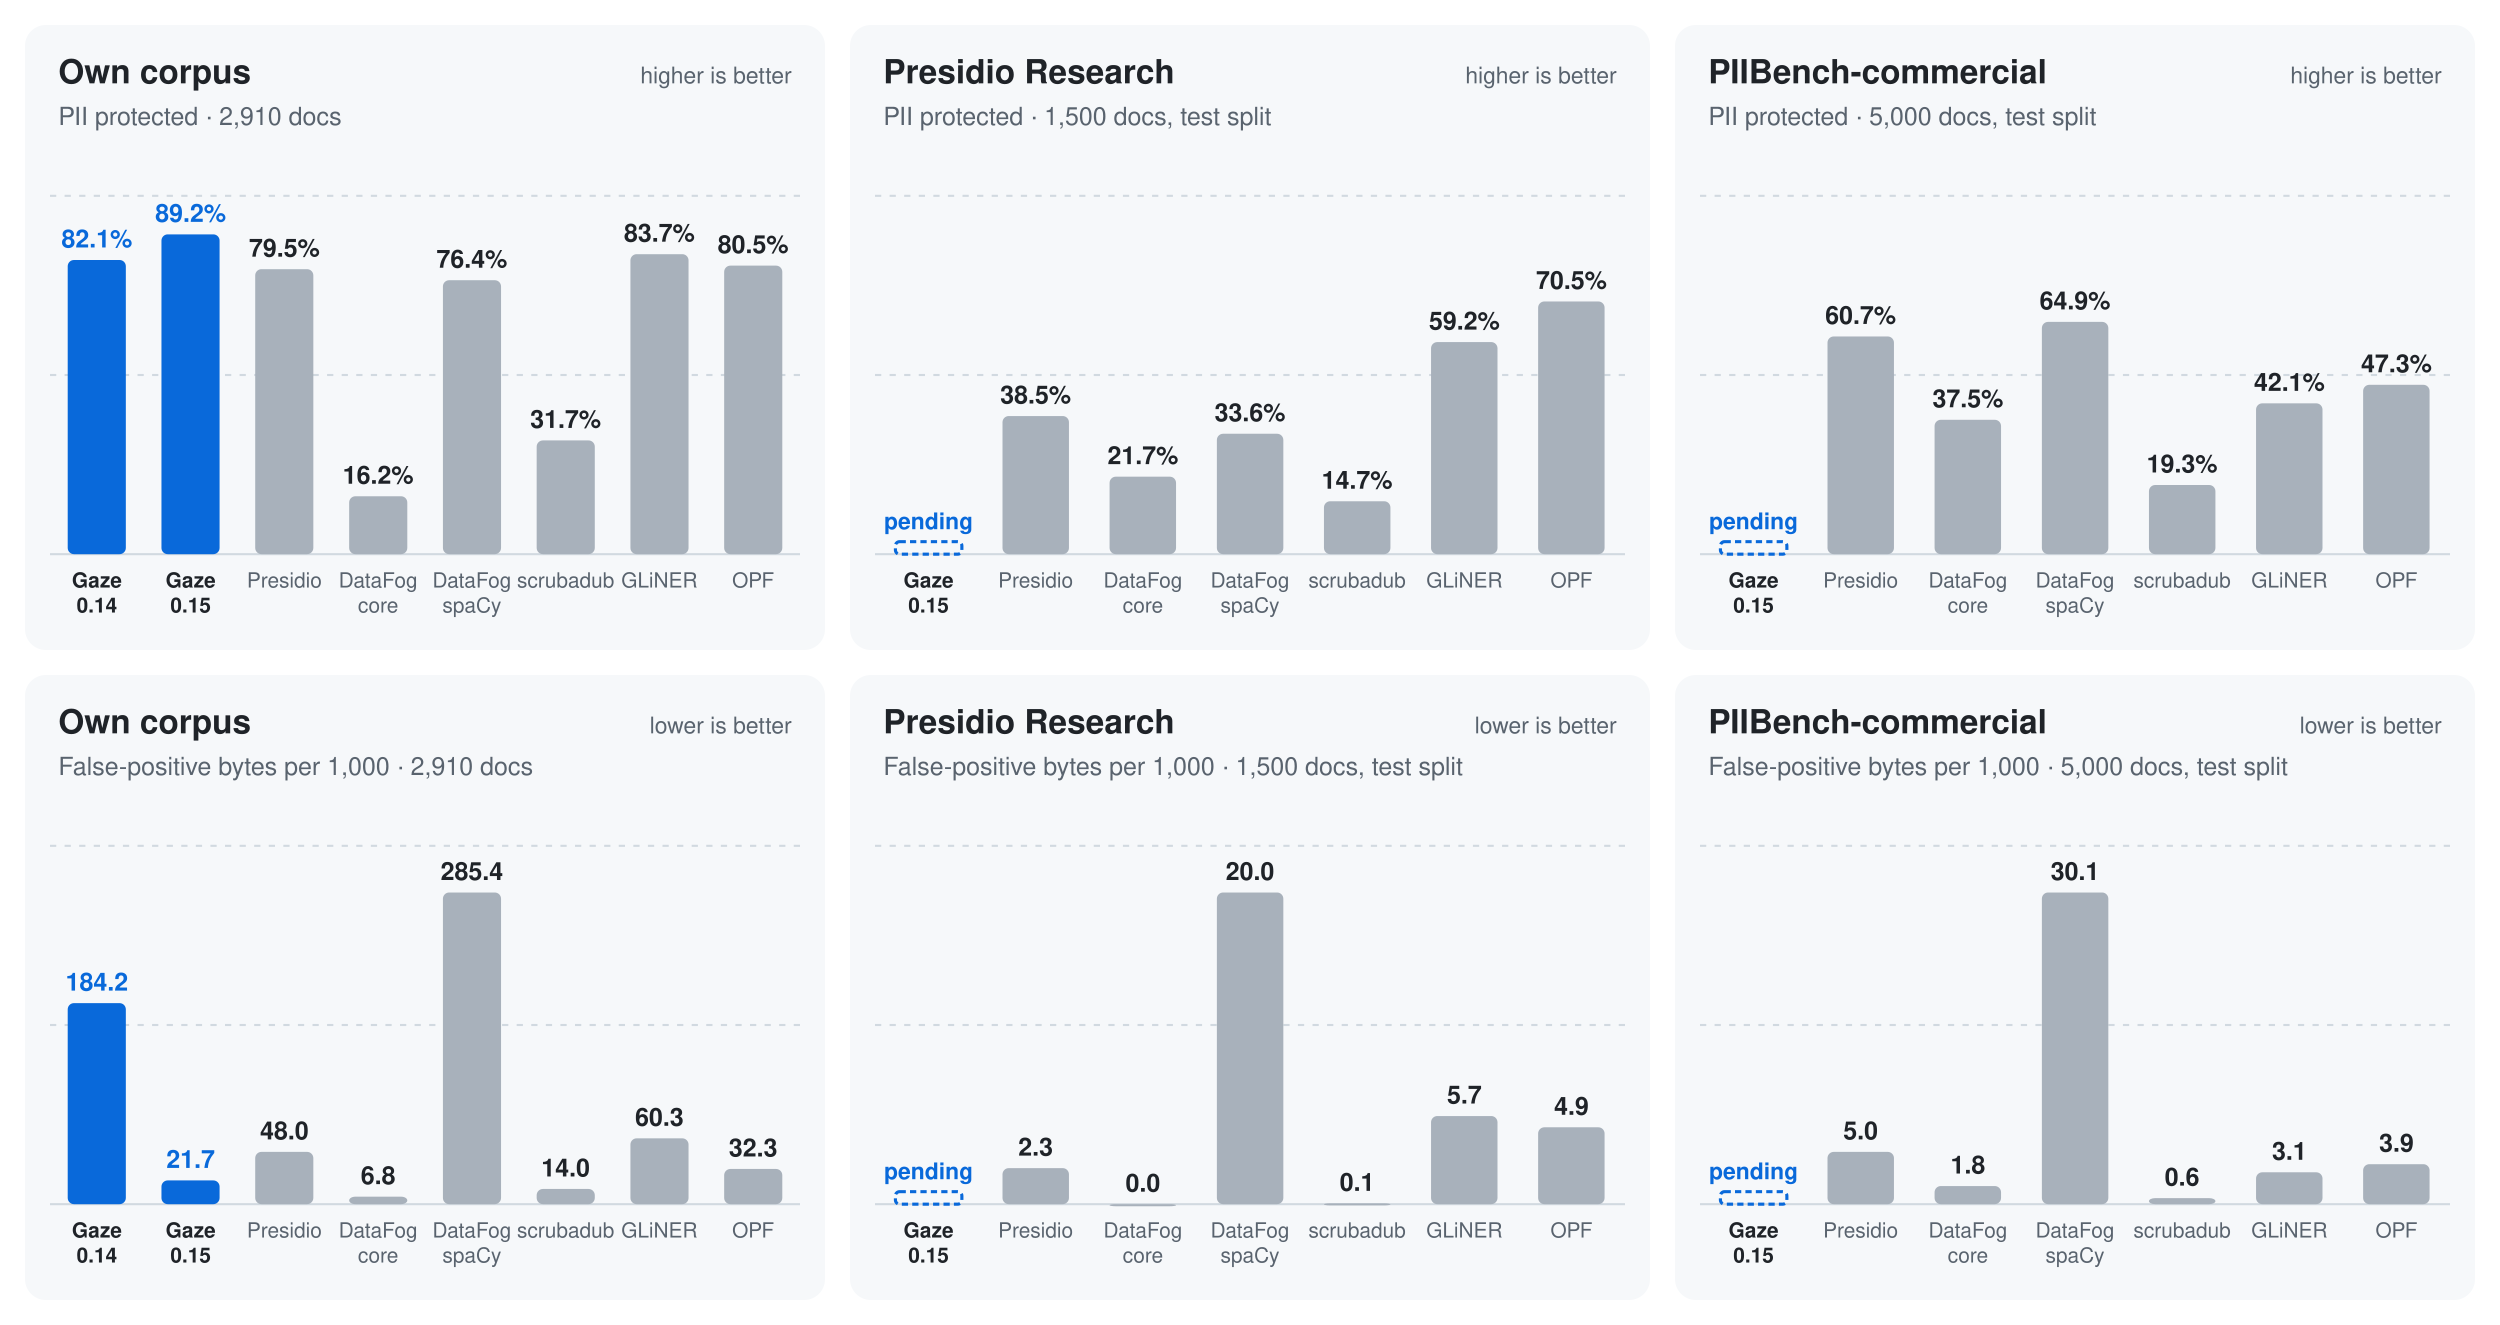
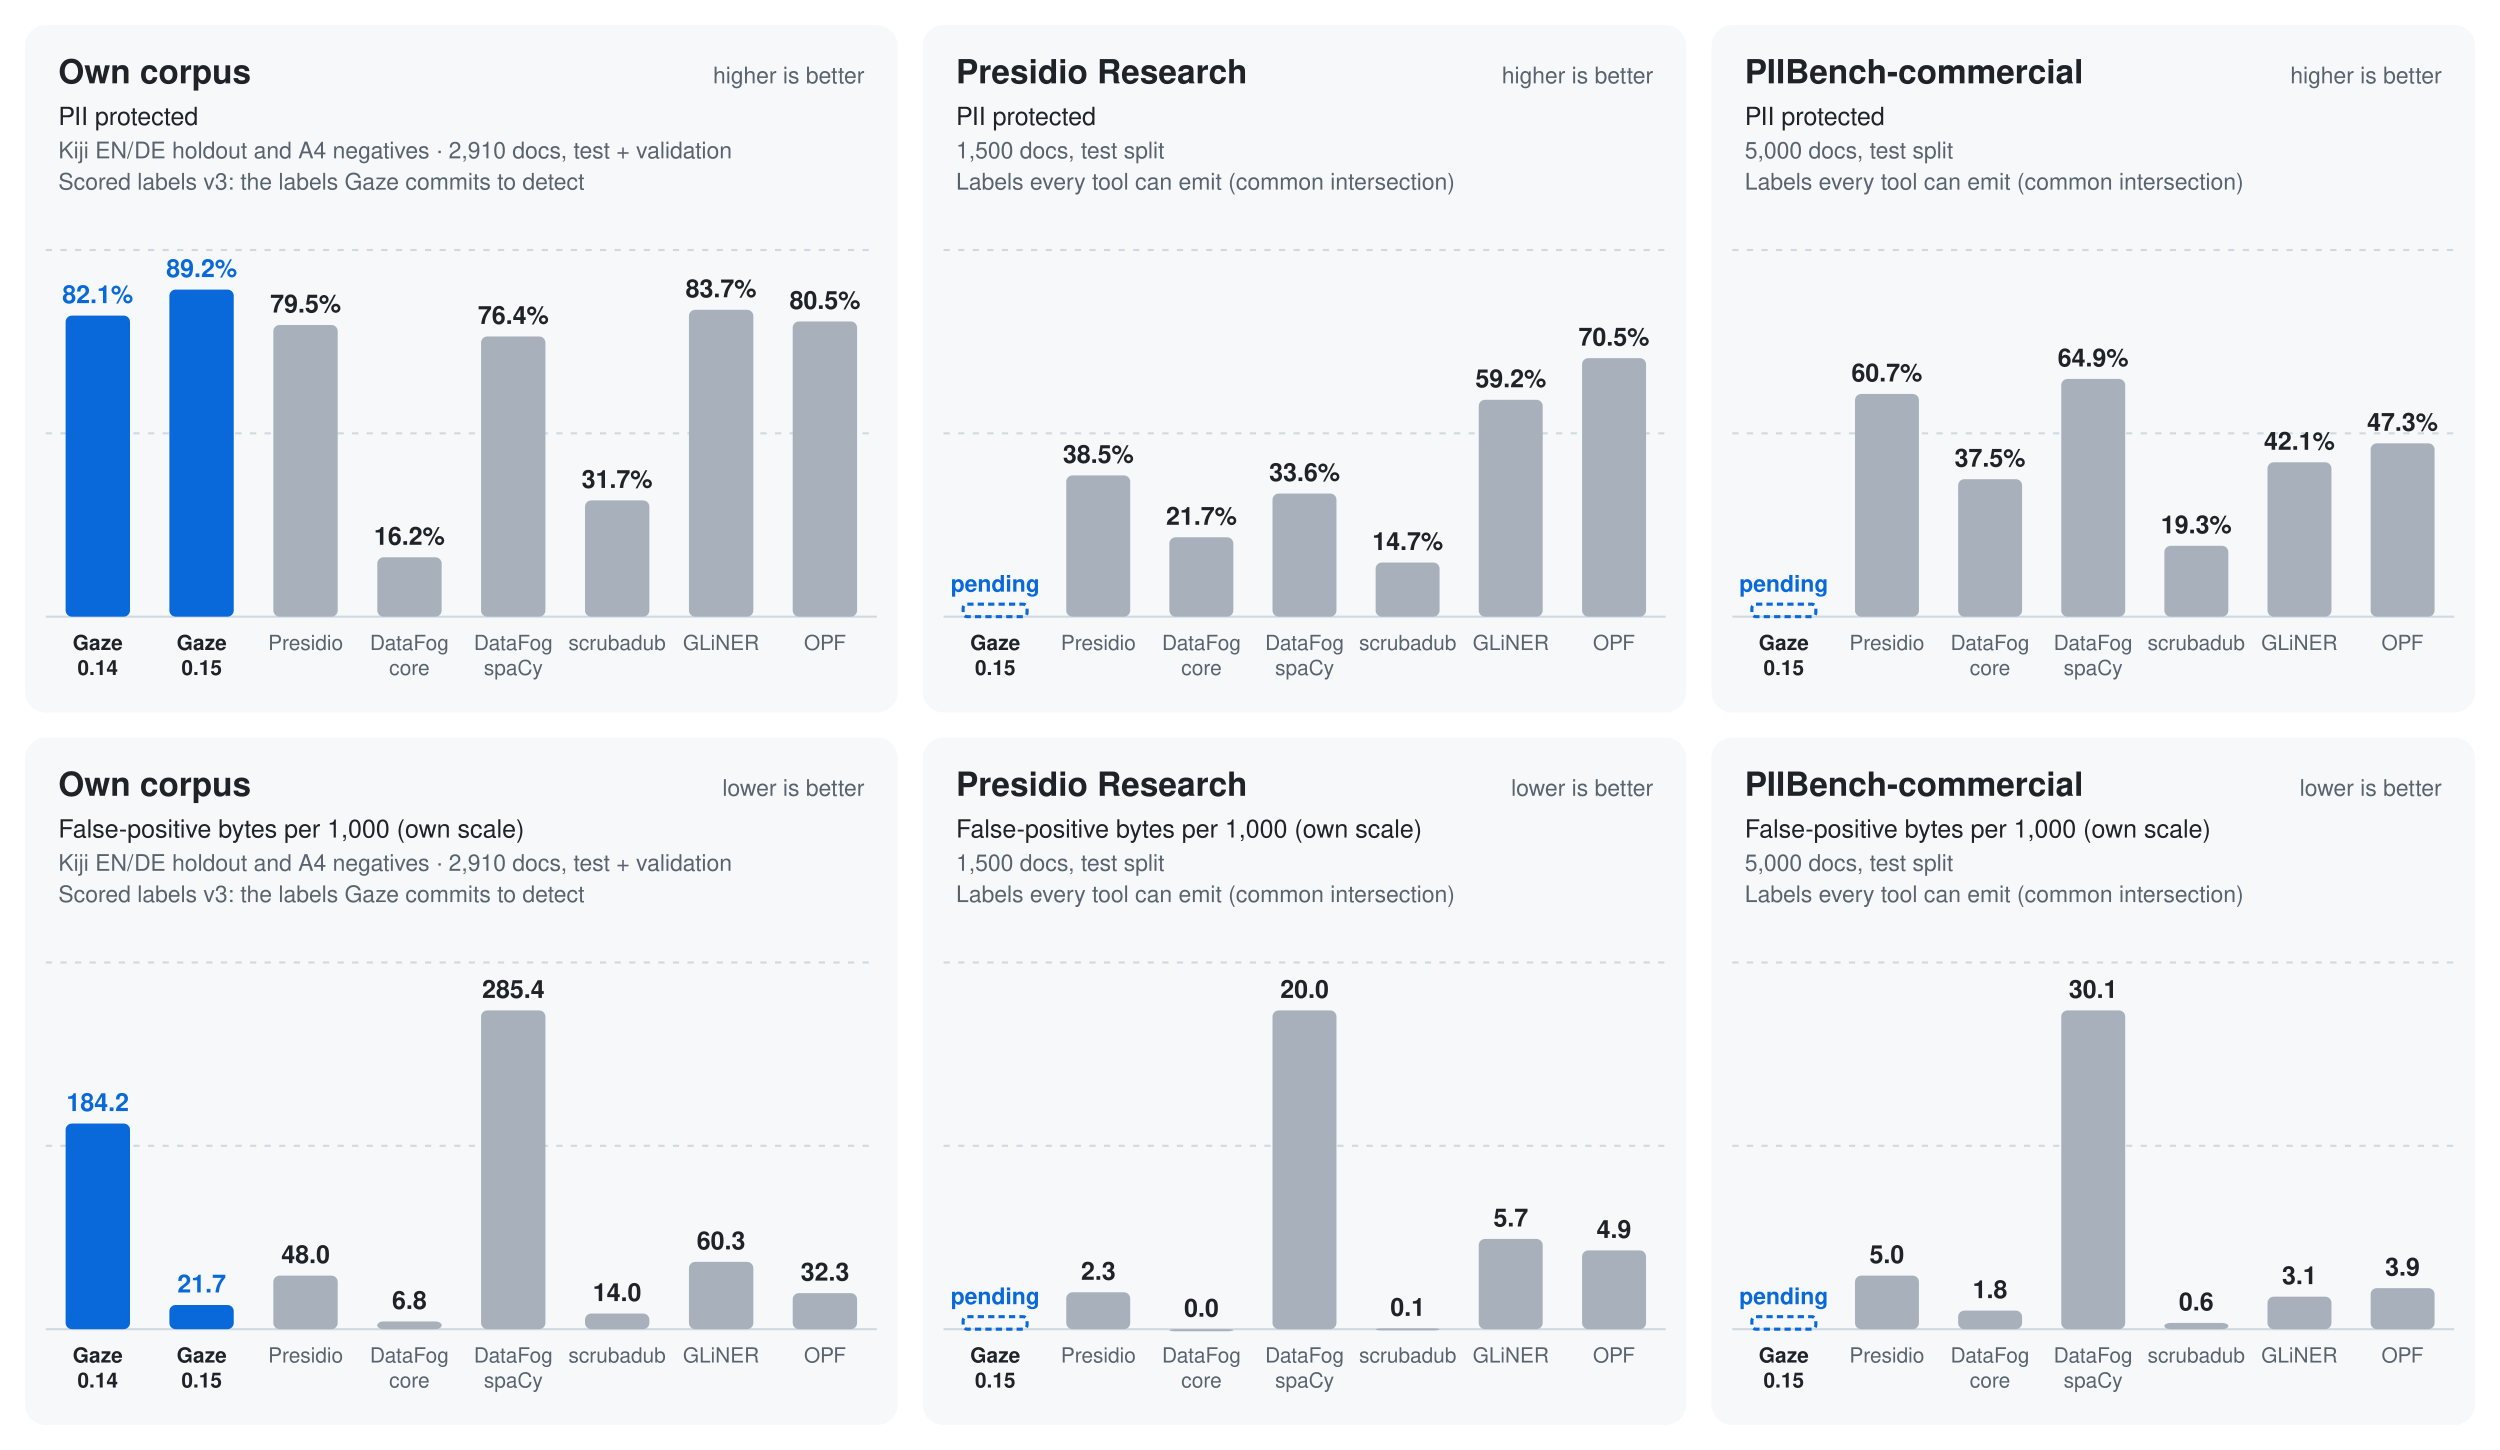
- <svg xmlns="http://www.w3.org/2000/svg" viewBox="0 0 1200 636" width="1200" height="636" font-family="-apple-system,BlinkMacSystemFont,'Segoe UI',Helvetica,Arial,sans-serif" role="img" aria-label="Benchmark panels for own corpus, Presidio Research and PIIBench-commercial: PII protected percent (higher is better) and false-positive bytes per 1,000 bytes (lower is better), Gaze release against declared competitor configurations.">
-   <rect x="12.0" y="12" width="384.0" height="300" rx="10" fill="#f6f8fa" />
+ <svg xmlns="http://www.w3.org/2000/svg" viewBox="0 0 1200 696" width="1200" height="696" font-family="-apple-system,BlinkMacSystemFont,'Segoe UI',Helvetica,Arial,sans-serif" role="img" aria-label="Benchmark panels for own corpus, Presidio Research and PIIBench-commercial: PII protected percent (higher is better) and false-positive bytes per 1,000 bytes (lower is better), Gaze release against declared competitor configurations.">
+   <rect x="12.0" y="12" width="418.9" height="330" rx="10" fill="#f6f8fa" />
  <text x="28.0" y="40" font-size="16" font-weight="700" fill="#1f2328">Own corpus</text>
-   <text x="380.0" y="40" font-size="11" text-anchor="end" fill="#59636e">higher is better</text>
-   <text x="28.0" y="60" font-size="12" fill="#59636e">PII protected · 2,910 docs</text>
-   <line x1="24.0" x2="384.0" y1="266.0" y2="266.0" stroke="#d1d9e0" stroke-width="1" />
-   <line x1="24.0" x2="384.0" y1="180.0" y2="180.0" stroke="#d1d9e0" stroke-width="1" stroke-dasharray="3 4" />
-   <line x1="24.0" x2="384.0" y1="94.0" y2="94.0" stroke="#d1d9e0" stroke-width="1" stroke-dasharray="3 4" />
-   <rect x="32.5" y="124.8" width="27.9" height="141.2" rx="3" fill="#0969da" />
-   <text x="46.5" y="118.8" font-size="12" font-weight="700" text-anchor="middle" fill="#0969da">82.1%</text>
-   <text x="46.5" y="282" font-size="10" font-weight="600" text-anchor="middle" fill="#1f2328">Gaze</text>
-   <text x="46.5" y="294" font-size="10" font-weight="600" text-anchor="middle" fill="#1f2328">0.14</text>
-   <rect x="77.5" y="112.5" width="27.9" height="153.5" rx="3" fill="#0969da" />
-   <text x="91.5" y="106.5" font-size="12" font-weight="700" text-anchor="middle" fill="#0969da">89.2%</text>
-   <text x="91.5" y="282" font-size="10" font-weight="600" text-anchor="middle" fill="#1f2328">Gaze</text>
-   <text x="91.5" y="294" font-size="10" font-weight="600" text-anchor="middle" fill="#1f2328">0.15</text>
-   <rect x="122.5" y="129.2" width="27.9" height="136.8" rx="3" fill="#a8b1bb" />
-   <text x="136.5" y="123.2" font-size="12" font-weight="700" text-anchor="middle" fill="#1f2328">79.5%</text>
-   <text x="136.5" y="282" font-size="10" font-weight="400" text-anchor="middle" fill="#59636e">Presidio</text>
-   <rect x="167.6" y="238.2" width="27.9" height="27.8" rx="3" fill="#a8b1bb" />
-   <text x="181.5" y="232.2" font-size="12" font-weight="700" text-anchor="middle" fill="#1f2328">16.2%</text>
-   <text x="181.5" y="282" font-size="10" font-weight="400" text-anchor="middle" fill="#59636e">DataFog</text>
-   <text x="181.5" y="294" font-size="10" font-weight="400" text-anchor="middle" fill="#59636e">core</text>
-   <rect x="212.6" y="134.5" width="27.9" height="131.5" rx="3" fill="#a8b1bb" />
-   <text x="226.5" y="128.5" font-size="12" font-weight="700" text-anchor="middle" fill="#1f2328">76.4%</text>
-   <text x="226.5" y="282" font-size="10" font-weight="400" text-anchor="middle" fill="#59636e">DataFog</text>
-   <text x="226.5" y="294" font-size="10" font-weight="400" text-anchor="middle" fill="#59636e">spaCy</text>
-   <rect x="257.6" y="211.4" width="27.9" height="54.6" rx="3" fill="#a8b1bb" />
-   <text x="271.5" y="205.4" font-size="12" font-weight="700" text-anchor="middle" fill="#1f2328">31.7%</text>
-   <text x="271.5" y="282" font-size="10" font-weight="400" text-anchor="middle" fill="#59636e">scrubadub</text>
-   <rect x="302.6" y="122.0" width="27.9" height="144.0" rx="3" fill="#a8b1bb" />
-   <text x="316.5" y="116.0" font-size="12" font-weight="700" text-anchor="middle" fill="#1f2328">83.7%</text>
-   <text x="316.5" y="282" font-size="10" font-weight="400" text-anchor="middle" fill="#59636e">GLiNER</text>
-   <rect x="347.6" y="127.5" width="27.9" height="138.5" rx="3" fill="#a8b1bb" />
-   <text x="361.5" y="121.5" font-size="12" font-weight="700" text-anchor="middle" fill="#1f2328">80.5%</text>
-   <text x="361.5" y="282" font-size="10" font-weight="400" text-anchor="middle" fill="#59636e">OPF</text>
-   <rect x="408.0" y="12" width="384.0" height="300" rx="10" fill="#f6f8fa" />
-   <text x="424.0" y="40" font-size="16" font-weight="700" fill="#1f2328">Presidio Research</text>
-   <text x="776.0" y="40" font-size="11" text-anchor="end" fill="#59636e">higher is better</text>
-   <text x="424.0" y="60" font-size="12" fill="#59636e">PII protected · 1,500 docs, test split</text>
-   <line x1="420.0" x2="780.0" y1="266.0" y2="266.0" stroke="#d1d9e0" stroke-width="1" />
-   <line x1="420.0" x2="780.0" y1="180.0" y2="180.0" stroke="#d1d9e0" stroke-width="1" stroke-dasharray="3 4" />
-   <line x1="420.0" x2="780.0" y1="94.0" y2="94.0" stroke="#d1d9e0" stroke-width="1" stroke-dasharray="3 4" />
-   <rect x="429.8" y="260.0" width="31.9" height="6" rx="2" fill="none" stroke="#0969da" stroke-width="1.5" stroke-dasharray="3 2" />
-   <text x="445.7" y="254.0" font-size="11" font-weight="700" text-anchor="middle" fill="#0969da">pending</text>
-   <text x="445.7" y="282" font-size="10" font-weight="600" text-anchor="middle" fill="#1f2328">Gaze</text>
-   <text x="445.7" y="294" font-size="10" font-weight="600" text-anchor="middle" fill="#1f2328">0.15</text>
-   <rect x="481.2" y="199.7" width="31.9" height="66.3" rx="3" fill="#a8b1bb" />
-   <text x="497.1" y="193.7" font-size="12" font-weight="700" text-anchor="middle" fill="#1f2328">38.5%</text>
-   <text x="497.1" y="282" font-size="10" font-weight="400" text-anchor="middle" fill="#59636e">Presidio</text>
-   <rect x="532.6" y="228.8" width="31.9" height="37.2" rx="3" fill="#a8b1bb" />
-   <text x="548.6" y="222.8" font-size="12" font-weight="700" text-anchor="middle" fill="#1f2328">21.7%</text>
-   <text x="548.6" y="282" font-size="10" font-weight="400" text-anchor="middle" fill="#59636e">DataFog</text>
-   <text x="548.6" y="294" font-size="10" font-weight="400" text-anchor="middle" fill="#59636e">core</text>
-   <rect x="584.1" y="208.2" width="31.9" height="57.8" rx="3" fill="#a8b1bb" />
-   <text x="600.0" y="202.2" font-size="12" font-weight="700" text-anchor="middle" fill="#1f2328">33.6%</text>
-   <text x="600.0" y="282" font-size="10" font-weight="400" text-anchor="middle" fill="#59636e">DataFog</text>
-   <text x="600.0" y="294" font-size="10" font-weight="400" text-anchor="middle" fill="#59636e">spaCy</text>
-   <rect x="635.5" y="240.6" width="31.9" height="25.4" rx="3" fill="#a8b1bb" />
-   <text x="651.4" y="234.6" font-size="12" font-weight="700" text-anchor="middle" fill="#1f2328">14.7%</text>
-   <text x="651.4" y="282" font-size="10" font-weight="400" text-anchor="middle" fill="#59636e">scrubadub</text>
-   <rect x="686.9" y="164.2" width="31.9" height="101.8" rx="3" fill="#a8b1bb" />
-   <text x="702.9" y="158.2" font-size="12" font-weight="700" text-anchor="middle" fill="#1f2328">59.2%</text>
-   <text x="702.9" y="282" font-size="10" font-weight="400" text-anchor="middle" fill="#59636e">GLiNER</text>
-   <rect x="738.3" y="144.7" width="31.9" height="121.3" rx="3" fill="#a8b1bb" />
-   <text x="754.3" y="138.7" font-size="12" font-weight="700" text-anchor="middle" fill="#1f2328">70.5%</text>
-   <text x="754.3" y="282" font-size="10" font-weight="400" text-anchor="middle" fill="#59636e">OPF</text>
-   <rect x="804.0" y="12" width="384.0" height="300" rx="10" fill="#f6f8fa" />
-   <text x="820.0" y="40" font-size="16" font-weight="700" fill="#1f2328">PIIBench-commercial</text>
+   <text x="414.9" y="40" font-size="11" text-anchor="end" fill="#59636e">higher is better</text>
+   <text x="28.0" y="60" font-size="12" fill="#1f2328">PII protected</text>
+   <text x="28.0" y="76" font-size="11" fill="#59636e">Kiji EN/DE holdout and A4 negatives · 2,910 docs, test + validation</text>
+   <text x="28.0" y="91" font-size="11" fill="#59636e">Scored labels v3: the labels Gaze commits to detect</text>
+   <line x1="22.0" x2="420.9" y1="296.0" y2="296.0" stroke="#d1d9e0" stroke-width="1" />
+   <line x1="22.0" x2="420.9" y1="208.0" y2="208.0" stroke="#d1d9e0" stroke-width="1" stroke-dasharray="3 4" />
+   <line x1="22.0" x2="420.9" y1="120.0" y2="120.0" stroke="#d1d9e0" stroke-width="1" stroke-dasharray="3 4" />
+   <rect x="31.5" y="151.5" width="30.9" height="144.5" rx="3" fill="#0969da" />
+   <text x="46.9" y="145.5" font-size="12" font-weight="700" text-anchor="middle" fill="#0969da">82.1%</text>
+   <text x="46.9" y="312" font-size="10" font-weight="600" text-anchor="middle" fill="#1f2328">Gaze</text>
+   <text x="46.9" y="324" font-size="10" font-weight="600" text-anchor="middle" fill="#1f2328">0.14</text>
+   <rect x="81.3" y="139.0" width="30.9" height="157.0" rx="3" fill="#0969da" />
+   <text x="96.8" y="133.0" font-size="12" font-weight="700" text-anchor="middle" fill="#0969da">89.2%</text>
+   <text x="96.8" y="312" font-size="10" font-weight="600" text-anchor="middle" fill="#1f2328">Gaze</text>
+   <text x="96.8" y="324" font-size="10" font-weight="600" text-anchor="middle" fill="#1f2328">0.15</text>
+   <rect x="131.2" y="156.0" width="30.9" height="140.0" rx="3" fill="#a8b1bb" />
+   <text x="146.7" y="150.0" font-size="12" font-weight="700" text-anchor="middle" fill="#1f2328">79.5%</text>
+   <text x="146.7" y="312" font-size="10" font-weight="400" text-anchor="middle" fill="#59636e" textLength="43.9" lengthAdjust="spacingAndGlyphs">Presidio</text>
+   <rect x="181.1" y="267.5" width="30.9" height="28.5" rx="3" fill="#a8b1bb" />
+   <text x="196.5" y="261.5" font-size="12" font-weight="700" text-anchor="middle" fill="#1f2328">16.2%</text>
+   <text x="196.5" y="312" font-size="10" font-weight="400" text-anchor="middle" fill="#59636e">DataFog</text>
+   <text x="196.5" y="324" font-size="10" font-weight="400" text-anchor="middle" fill="#59636e">core</text>
+   <rect x="230.9" y="161.5" width="30.9" height="134.5" rx="3" fill="#a8b1bb" />
+   <text x="246.4" y="155.5" font-size="12" font-weight="700" text-anchor="middle" fill="#1f2328">76.4%</text>
+   <text x="246.4" y="312" font-size="10" font-weight="400" text-anchor="middle" fill="#59636e">DataFog</text>
+   <text x="246.4" y="324" font-size="10" font-weight="400" text-anchor="middle" fill="#59636e">spaCy</text>
+   <rect x="280.8" y="240.2" width="30.9" height="55.8" rx="3" fill="#a8b1bb" />
+   <text x="296.2" y="234.2" font-size="12" font-weight="700" text-anchor="middle" fill="#1f2328">31.7%</text>
+   <text x="296.2" y="312" font-size="10" font-weight="400" text-anchor="middle" fill="#59636e" textLength="43.9" lengthAdjust="spacingAndGlyphs">scrubadub</text>
+   <rect x="330.7" y="148.7" width="30.9" height="147.3" rx="3" fill="#a8b1bb" />
+   <text x="346.1" y="142.7" font-size="12" font-weight="700" text-anchor="middle" fill="#1f2328">83.7%</text>
+   <text x="346.1" y="312" font-size="10" font-weight="400" text-anchor="middle" fill="#59636e">GLiNER</text>
+   <rect x="380.5" y="154.3" width="30.9" height="141.7" rx="3" fill="#a8b1bb" />
+   <text x="396.0" y="148.3" font-size="12" font-weight="700" text-anchor="middle" fill="#1f2328">80.5%</text>
+   <text x="396.0" y="312" font-size="10" font-weight="400" text-anchor="middle" fill="#59636e">OPF</text>
+   <rect x="442.9" y="12" width="366.5" height="330" rx="10" fill="#f6f8fa" />
+   <text x="458.9" y="40" font-size="16" font-weight="700" fill="#1f2328">Presidio Research</text>
+   <text x="793.5" y="40" font-size="11" text-anchor="end" fill="#59636e">higher is better</text>
+   <text x="458.9" y="60" font-size="12" fill="#1f2328">PII protected</text>
+   <text x="458.9" y="76" font-size="11" fill="#59636e">1,500 docs, test split</text>
+   <text x="458.9" y="91" font-size="11" fill="#59636e">Labels every tool can emit (common intersection)</text>
+   <line x1="452.9" x2="799.5" y1="296.0" y2="296.0" stroke="#d1d9e0" stroke-width="1" />
+   <line x1="452.9" x2="799.5" y1="208.0" y2="208.0" stroke="#d1d9e0" stroke-width="1" stroke-dasharray="3 4" />
+   <line x1="452.9" x2="799.5" y1="120.0" y2="120.0" stroke="#d1d9e0" stroke-width="1" stroke-dasharray="3 4" />
+   <rect x="462.3" y="290.0" width="30.7" height="6" rx="2" fill="none" stroke="#0969da" stroke-width="1.5" stroke-dasharray="3 2" />
+   <text x="477.7" y="284.0" font-size="11" font-weight="700" text-anchor="middle" fill="#0969da">pending</text>
+   <text x="477.7" y="312" font-size="10" font-weight="600" text-anchor="middle" fill="#1f2328">Gaze</text>
+   <text x="477.7" y="324" font-size="10" font-weight="600" text-anchor="middle" fill="#1f2328">0.15</text>
+   <rect x="511.8" y="228.2" width="30.7" height="67.8" rx="3" fill="#a8b1bb" />
+   <text x="527.2" y="222.2" font-size="12" font-weight="700" text-anchor="middle" fill="#1f2328">38.5%</text>
+   <text x="527.2" y="312" font-size="10" font-weight="400" text-anchor="middle" fill="#59636e" textLength="43.5" lengthAdjust="spacingAndGlyphs">Presidio</text>
+   <rect x="561.3" y="257.9" width="30.7" height="38.1" rx="3" fill="#a8b1bb" />
+   <text x="576.7" y="251.9" font-size="12" font-weight="700" text-anchor="middle" fill="#1f2328">21.7%</text>
+   <text x="576.7" y="312" font-size="10" font-weight="400" text-anchor="middle" fill="#59636e">DataFog</text>
+   <text x="576.7" y="324" font-size="10" font-weight="400" text-anchor="middle" fill="#59636e">core</text>
+   <rect x="610.8" y="236.9" width="30.7" height="59.1" rx="3" fill="#a8b1bb" />
+   <text x="626.2" y="230.9" font-size="12" font-weight="700" text-anchor="middle" fill="#1f2328">33.6%</text>
+   <text x="626.2" y="312" font-size="10" font-weight="400" text-anchor="middle" fill="#59636e">DataFog</text>
+   <text x="626.2" y="324" font-size="10" font-weight="400" text-anchor="middle" fill="#59636e">spaCy</text>
+   <rect x="660.3" y="270.0" width="30.7" height="26.0" rx="3" fill="#a8b1bb" />
+   <text x="675.7" y="264.0" font-size="12" font-weight="700" text-anchor="middle" fill="#1f2328">14.7%</text>
+   <text x="675.7" y="312" font-size="10" font-weight="400" text-anchor="middle" fill="#59636e" textLength="43.5" lengthAdjust="spacingAndGlyphs">scrubadub</text>
+   <rect x="709.8" y="191.9" width="30.7" height="104.1" rx="3" fill="#a8b1bb" />
+   <text x="725.2" y="185.9" font-size="12" font-weight="700" text-anchor="middle" fill="#1f2328">59.2%</text>
+   <text x="725.2" y="312" font-size="10" font-weight="400" text-anchor="middle" fill="#59636e">GLiNER</text>
+   <rect x="759.4" y="171.9" width="30.7" height="124.1" rx="3" fill="#a8b1bb" />
+   <text x="774.7" y="165.9" font-size="12" font-weight="700" text-anchor="middle" fill="#1f2328">70.5%</text>
+   <text x="774.7" y="312" font-size="10" font-weight="400" text-anchor="middle" fill="#59636e">OPF</text>
+   <rect x="821.5" y="12" width="366.5" height="330" rx="10" fill="#f6f8fa" />
+   <text x="837.5" y="40" font-size="16" font-weight="700" fill="#1f2328">PIIBench-commercial</text>
  <text x="1172.0" y="40" font-size="11" text-anchor="end" fill="#59636e">higher is better</text>
-   <text x="820.0" y="60" font-size="12" fill="#59636e">PII protected · 5,000 docs, test split</text>
-   <line x1="816.0" x2="1176.0" y1="266.0" y2="266.0" stroke="#d1d9e0" stroke-width="1" />
-   <line x1="816.0" x2="1176.0" y1="180.0" y2="180.0" stroke="#d1d9e0" stroke-width="1" stroke-dasharray="3 4" />
-   <line x1="816.0" x2="1176.0" y1="94.0" y2="94.0" stroke="#d1d9e0" stroke-width="1" stroke-dasharray="3 4" />
-   <rect x="825.8" y="260.0" width="31.9" height="6" rx="2" fill="none" stroke="#0969da" stroke-width="1.5" stroke-dasharray="3 2" />
-   <text x="841.7" y="254.0" font-size="11" font-weight="700" text-anchor="middle" fill="#0969da">pending</text>
-   <text x="841.7" y="282" font-size="10" font-weight="600" text-anchor="middle" fill="#1f2328">Gaze</text>
-   <text x="841.7" y="294" font-size="10" font-weight="600" text-anchor="middle" fill="#1f2328">0.15</text>
-   <rect x="877.2" y="161.5" width="31.9" height="104.5" rx="3" fill="#a8b1bb" />
-   <text x="893.1" y="155.5" font-size="12" font-weight="700" text-anchor="middle" fill="#1f2328">60.7%</text>
-   <text x="893.1" y="282" font-size="10" font-weight="400" text-anchor="middle" fill="#59636e">Presidio</text>
-   <rect x="928.6" y="201.5" width="31.9" height="64.5" rx="3" fill="#a8b1bb" />
-   <text x="944.6" y="195.5" font-size="12" font-weight="700" text-anchor="middle" fill="#1f2328">37.5%</text>
-   <text x="944.6" y="282" font-size="10" font-weight="400" text-anchor="middle" fill="#59636e">DataFog</text>
-   <text x="944.6" y="294" font-size="10" font-weight="400" text-anchor="middle" fill="#59636e">core</text>
-   <rect x="980.1" y="154.5" width="31.9" height="111.5" rx="3" fill="#a8b1bb" />
-   <text x="996.0" y="148.5" font-size="12" font-weight="700" text-anchor="middle" fill="#1f2328">64.9%</text>
-   <text x="996.0" y="282" font-size="10" font-weight="400" text-anchor="middle" fill="#59636e">DataFog</text>
-   <text x="996.0" y="294" font-size="10" font-weight="400" text-anchor="middle" fill="#59636e">spaCy</text>
-   <rect x="1031.5" y="232.8" width="31.9" height="33.2" rx="3" fill="#a8b1bb" />
-   <text x="1047.4" y="226.8" font-size="12" font-weight="700" text-anchor="middle" fill="#1f2328">19.3%</text>
-   <text x="1047.4" y="282" font-size="10" font-weight="400" text-anchor="middle" fill="#59636e">scrubadub</text>
-   <rect x="1082.9" y="193.6" width="31.9" height="72.4" rx="3" fill="#a8b1bb" />
-   <text x="1098.9" y="187.6" font-size="12" font-weight="700" text-anchor="middle" fill="#1f2328">42.1%</text>
-   <text x="1098.9" y="282" font-size="10" font-weight="400" text-anchor="middle" fill="#59636e">GLiNER</text>
-   <rect x="1134.3" y="184.7" width="31.9" height="81.3" rx="3" fill="#a8b1bb" />
-   <text x="1150.3" y="178.7" font-size="12" font-weight="700" text-anchor="middle" fill="#1f2328">47.3%</text>
-   <text x="1150.3" y="282" font-size="10" font-weight="400" text-anchor="middle" fill="#59636e">OPF</text>
-   <rect x="12.0" y="324" width="384.0" height="300" rx="10" fill="#f6f8fa" />
-   <text x="28.0" y="352" font-size="16" font-weight="700" fill="#1f2328">Own corpus</text>
-   <text x="380.0" y="352" font-size="11" text-anchor="end" fill="#59636e">lower is better</text>
-   <text x="28.0" y="372" font-size="12" fill="#59636e">False-positive bytes per 1,000 · 2,910 docs</text>
-   <line x1="24.0" x2="384.0" y1="578.0" y2="578.0" stroke="#d1d9e0" stroke-width="1" />
-   <line x1="24.0" x2="384.0" y1="492.0" y2="492.0" stroke="#d1d9e0" stroke-width="1" stroke-dasharray="3 4" />
-   <line x1="24.0" x2="384.0" y1="406.0" y2="406.0" stroke="#d1d9e0" stroke-width="1" stroke-dasharray="3 4" />
-   <rect x="32.5" y="481.5" width="27.9" height="96.5" rx="3" fill="#0969da" />
-   <text x="46.5" y="475.5" font-size="12" font-weight="700" text-anchor="middle" fill="#0969da">184.2</text>
-   <text x="46.5" y="594" font-size="10" font-weight="600" text-anchor="middle" fill="#1f2328">Gaze</text>
-   <text x="46.5" y="606" font-size="10" font-weight="600" text-anchor="middle" fill="#1f2328">0.14</text>
-   <rect x="77.5" y="566.6" width="27.9" height="11.4" rx="3" fill="#0969da" />
-   <text x="91.5" y="560.6" font-size="12" font-weight="700" text-anchor="middle" fill="#0969da">21.7</text>
-   <text x="91.5" y="594" font-size="10" font-weight="600" text-anchor="middle" fill="#1f2328">Gaze</text>
-   <text x="91.5" y="606" font-size="10" font-weight="600" text-anchor="middle" fill="#1f2328">0.15</text>
-   <rect x="122.5" y="552.9" width="27.9" height="25.1" rx="3" fill="#a8b1bb" />
-   <text x="136.5" y="546.9" font-size="12" font-weight="700" text-anchor="middle" fill="#1f2328">48.0</text>
-   <text x="136.5" y="594" font-size="10" font-weight="400" text-anchor="middle" fill="#59636e">Presidio</text>
-   <rect x="167.6" y="574.4" width="27.9" height="3.6" rx="3" fill="#a8b1bb" />
-   <text x="181.5" y="568.4" font-size="12" font-weight="700" text-anchor="middle" fill="#1f2328">6.8</text>
-   <text x="181.5" y="594" font-size="10" font-weight="400" text-anchor="middle" fill="#59636e">DataFog</text>
-   <text x="181.5" y="606" font-size="10" font-weight="400" text-anchor="middle" fill="#59636e">core</text>
-   <rect x="212.6" y="428.4" width="27.9" height="149.6" rx="3" fill="#a8b1bb" />
-   <text x="226.5" y="422.4" font-size="12" font-weight="700" text-anchor="middle" fill="#1f2328">285.4</text>
-   <text x="226.5" y="594" font-size="10" font-weight="400" text-anchor="middle" fill="#59636e">DataFog</text>
-   <text x="226.5" y="606" font-size="10" font-weight="400" text-anchor="middle" fill="#59636e">spaCy</text>
-   <rect x="257.6" y="570.7" width="27.9" height="7.3" rx="3" fill="#a8b1bb" />
-   <text x="271.5" y="564.7" font-size="12" font-weight="700" text-anchor="middle" fill="#1f2328">14.0</text>
-   <text x="271.5" y="594" font-size="10" font-weight="400" text-anchor="middle" fill="#59636e">scrubadub</text>
-   <rect x="302.6" y="546.4" width="27.9" height="31.6" rx="3" fill="#a8b1bb" />
-   <text x="316.5" y="540.4" font-size="12" font-weight="700" text-anchor="middle" fill="#1f2328">60.3</text>
-   <text x="316.5" y="594" font-size="10" font-weight="400" text-anchor="middle" fill="#59636e">GLiNER</text>
-   <rect x="347.6" y="561.1" width="27.9" height="16.9" rx="3" fill="#a8b1bb" />
-   <text x="361.5" y="555.1" font-size="12" font-weight="700" text-anchor="middle" fill="#1f2328">32.3</text>
-   <text x="361.5" y="594" font-size="10" font-weight="400" text-anchor="middle" fill="#59636e">OPF</text>
-   <rect x="408.0" y="324" width="384.0" height="300" rx="10" fill="#f6f8fa" />
-   <text x="424.0" y="352" font-size="16" font-weight="700" fill="#1f2328">Presidio Research</text>
-   <text x="776.0" y="352" font-size="11" text-anchor="end" fill="#59636e">lower is better</text>
-   <text x="424.0" y="372" font-size="12" fill="#59636e">False-positive bytes per 1,000 · 1,500 docs, test split</text>
-   <line x1="420.0" x2="780.0" y1="578.0" y2="578.0" stroke="#d1d9e0" stroke-width="1" />
-   <line x1="420.0" x2="780.0" y1="492.0" y2="492.0" stroke="#d1d9e0" stroke-width="1" stroke-dasharray="3 4" />
-   <line x1="420.0" x2="780.0" y1="406.0" y2="406.0" stroke="#d1d9e0" stroke-width="1" stroke-dasharray="3 4" />
-   <rect x="429.8" y="572.0" width="31.9" height="6" rx="2" fill="none" stroke="#0969da" stroke-width="1.5" stroke-dasharray="3 2" />
-   <text x="445.7" y="566.0" font-size="11" font-weight="700" text-anchor="middle" fill="#0969da">pending</text>
-   <text x="445.7" y="594" font-size="10" font-weight="600" text-anchor="middle" fill="#1f2328">Gaze</text>
-   <text x="445.7" y="606" font-size="10" font-weight="600" text-anchor="middle" fill="#1f2328">0.15</text>
-   <rect x="481.2" y="560.7" width="31.9" height="17.3" rx="3" fill="#a8b1bb" />
-   <text x="497.1" y="554.7" font-size="12" font-weight="700" text-anchor="middle" fill="#1f2328">2.3</text>
-   <text x="497.1" y="594" font-size="10" font-weight="400" text-anchor="middle" fill="#59636e">Presidio</text>
-   <rect x="532.6" y="578.0" width="31.9" height="1.0" rx="3" fill="#a8b1bb" />
-   <text x="548.6" y="572.0" font-size="12" font-weight="700" text-anchor="middle" fill="#1f2328">0.0</text>
-   <text x="548.6" y="594" font-size="10" font-weight="400" text-anchor="middle" fill="#59636e">DataFog</text>
-   <text x="548.6" y="606" font-size="10" font-weight="400" text-anchor="middle" fill="#59636e">core</text>
-   <rect x="584.1" y="428.4" width="31.9" height="149.6" rx="3" fill="#a8b1bb" />
-   <text x="600.0" y="422.4" font-size="12" font-weight="700" text-anchor="middle" fill="#1f2328">20.0</text>
-   <text x="600.0" y="594" font-size="10" font-weight="400" text-anchor="middle" fill="#59636e">DataFog</text>
-   <text x="600.0" y="606" font-size="10" font-weight="400" text-anchor="middle" fill="#59636e">spaCy</text>
-   <rect x="635.5" y="577.6" width="31.9" height="1.0" rx="3" fill="#a8b1bb" />
-   <text x="651.4" y="571.6" font-size="12" font-weight="700" text-anchor="middle" fill="#1f2328">0.1</text>
-   <text x="651.4" y="594" font-size="10" font-weight="400" text-anchor="middle" fill="#59636e">scrubadub</text>
-   <rect x="686.9" y="535.7" width="31.9" height="42.3" rx="3" fill="#a8b1bb" />
-   <text x="702.9" y="529.7" font-size="12" font-weight="700" text-anchor="middle" fill="#1f2328">5.7</text>
-   <text x="702.9" y="594" font-size="10" font-weight="400" text-anchor="middle" fill="#59636e">GLiNER</text>
-   <rect x="738.3" y="541.1" width="31.9" height="36.9" rx="3" fill="#a8b1bb" />
-   <text x="754.3" y="535.1" font-size="12" font-weight="700" text-anchor="middle" fill="#1f2328">4.9</text>
-   <text x="754.3" y="594" font-size="10" font-weight="400" text-anchor="middle" fill="#59636e">OPF</text>
-   <rect x="804.0" y="324" width="384.0" height="300" rx="10" fill="#f6f8fa" />
-   <text x="820.0" y="352" font-size="16" font-weight="700" fill="#1f2328">PIIBench-commercial</text>
-   <text x="1172.0" y="352" font-size="11" text-anchor="end" fill="#59636e">lower is better</text>
-   <text x="820.0" y="372" font-size="12" fill="#59636e">False-positive bytes per 1,000 · 5,000 docs, test split</text>
-   <line x1="816.0" x2="1176.0" y1="578.0" y2="578.0" stroke="#d1d9e0" stroke-width="1" />
-   <line x1="816.0" x2="1176.0" y1="492.0" y2="492.0" stroke="#d1d9e0" stroke-width="1" stroke-dasharray="3 4" />
-   <line x1="816.0" x2="1176.0" y1="406.0" y2="406.0" stroke="#d1d9e0" stroke-width="1" stroke-dasharray="3 4" />
-   <rect x="825.8" y="572.0" width="31.9" height="6" rx="2" fill="none" stroke="#0969da" stroke-width="1.5" stroke-dasharray="3 2" />
-   <text x="841.7" y="566.0" font-size="11" font-weight="700" text-anchor="middle" fill="#0969da">pending</text>
-   <text x="841.7" y="594" font-size="10" font-weight="600" text-anchor="middle" fill="#1f2328">Gaze</text>
-   <text x="841.7" y="606" font-size="10" font-weight="600" text-anchor="middle" fill="#1f2328">0.15</text>
-   <rect x="877.2" y="552.9" width="31.9" height="25.1" rx="3" fill="#a8b1bb" />
-   <text x="893.1" y="546.9" font-size="12" font-weight="700" text-anchor="middle" fill="#1f2328">5.0</text>
-   <text x="893.1" y="594" font-size="10" font-weight="400" text-anchor="middle" fill="#59636e">Presidio</text>
-   <rect x="928.6" y="569.3" width="31.9" height="8.7" rx="3" fill="#a8b1bb" />
-   <text x="944.6" y="563.3" font-size="12" font-weight="700" text-anchor="middle" fill="#1f2328">1.8</text>
-   <text x="944.6" y="594" font-size="10" font-weight="400" text-anchor="middle" fill="#59636e">DataFog</text>
-   <text x="944.6" y="606" font-size="10" font-weight="400" text-anchor="middle" fill="#59636e">core</text>
-   <rect x="980.1" y="428.4" width="31.9" height="149.6" rx="3" fill="#a8b1bb" />
-   <text x="996.0" y="422.4" font-size="12" font-weight="700" text-anchor="middle" fill="#1f2328">30.1</text>
-   <text x="996.0" y="594" font-size="10" font-weight="400" text-anchor="middle" fill="#59636e">DataFog</text>
-   <text x="996.0" y="606" font-size="10" font-weight="400" text-anchor="middle" fill="#59636e">spaCy</text>
-   <rect x="1031.5" y="575.1" width="31.9" height="2.9" rx="3" fill="#a8b1bb" />
-   <text x="1047.4" y="569.1" font-size="12" font-weight="700" text-anchor="middle" fill="#1f2328">0.6</text>
-   <text x="1047.4" y="594" font-size="10" font-weight="400" text-anchor="middle" fill="#59636e">scrubadub</text>
-   <rect x="1082.9" y="562.7" width="31.9" height="15.3" rx="3" fill="#a8b1bb" />
-   <text x="1098.9" y="556.7" font-size="12" font-weight="700" text-anchor="middle" fill="#1f2328">3.1</text>
-   <text x="1098.9" y="594" font-size="10" font-weight="400" text-anchor="middle" fill="#59636e">GLiNER</text>
-   <rect x="1134.3" y="558.8" width="31.9" height="19.2" rx="3" fill="#a8b1bb" />
-   <text x="1150.3" y="552.8" font-size="12" font-weight="700" text-anchor="middle" fill="#1f2328">3.9</text>
-   <text x="1150.3" y="594" font-size="10" font-weight="400" text-anchor="middle" fill="#59636e">OPF</text>
+   <text x="837.5" y="60" font-size="12" fill="#1f2328">PII protected</text>
+   <text x="837.5" y="76" font-size="11" fill="#59636e">5,000 docs, test split</text>
+   <text x="837.5" y="91" font-size="11" fill="#59636e">Labels every tool can emit (common intersection)</text>
+   <line x1="831.5" x2="1178.0" y1="296.0" y2="296.0" stroke="#d1d9e0" stroke-width="1" />
+   <line x1="831.5" x2="1178.0" y1="208.0" y2="208.0" stroke="#d1d9e0" stroke-width="1" stroke-dasharray="3 4" />
+   <line x1="831.5" x2="1178.0" y1="120.0" y2="120.0" stroke="#d1d9e0" stroke-width="1" stroke-dasharray="3 4" />
+   <rect x="840.9" y="290.0" width="30.7" height="6" rx="2" fill="none" stroke="#0969da" stroke-width="1.5" stroke-dasharray="3 2" />
+   <text x="856.2" y="284.0" font-size="11" font-weight="700" text-anchor="middle" fill="#0969da">pending</text>
+   <text x="856.2" y="312" font-size="10" font-weight="600" text-anchor="middle" fill="#1f2328">Gaze</text>
+   <text x="856.2" y="324" font-size="10" font-weight="600" text-anchor="middle" fill="#1f2328">0.15</text>
+   <rect x="890.4" y="189.1" width="30.7" height="106.9" rx="3" fill="#a8b1bb" />
+   <text x="905.7" y="183.1" font-size="12" font-weight="700" text-anchor="middle" fill="#1f2328">60.7%</text>
+   <text x="905.7" y="312" font-size="10" font-weight="400" text-anchor="middle" fill="#59636e" textLength="43.5" lengthAdjust="spacingAndGlyphs">Presidio</text>
+   <rect x="939.9" y="230.0" width="30.7" height="66.0" rx="3" fill="#a8b1bb" />
+   <text x="955.2" y="224.0" font-size="12" font-weight="700" text-anchor="middle" fill="#1f2328">37.5%</text>
+   <text x="955.2" y="312" font-size="10" font-weight="400" text-anchor="middle" fill="#59636e">DataFog</text>
+   <text x="955.2" y="324" font-size="10" font-weight="400" text-anchor="middle" fill="#59636e">core</text>
+   <rect x="989.4" y="181.9" width="30.7" height="114.1" rx="3" fill="#a8b1bb" />
+   <text x="1004.7" y="175.9" font-size="12" font-weight="700" text-anchor="middle" fill="#1f2328">64.9%</text>
+   <text x="1004.7" y="312" font-size="10" font-weight="400" text-anchor="middle" fill="#59636e">DataFog</text>
+   <text x="1004.7" y="324" font-size="10" font-weight="400" text-anchor="middle" fill="#59636e">spaCy</text>
+   <rect x="1038.9" y="262.0" width="30.7" height="34.0" rx="3" fill="#a8b1bb" />
+   <text x="1054.2" y="256.0" font-size="12" font-weight="700" text-anchor="middle" fill="#1f2328">19.3%</text>
+   <text x="1054.2" y="312" font-size="10" font-weight="400" text-anchor="middle" fill="#59636e" textLength="43.5" lengthAdjust="spacingAndGlyphs">scrubadub</text>
+   <rect x="1088.4" y="221.9" width="30.7" height="74.1" rx="3" fill="#a8b1bb" />
+   <text x="1103.7" y="215.9" font-size="12" font-weight="700" text-anchor="middle" fill="#1f2328">42.1%</text>
+   <text x="1103.7" y="312" font-size="10" font-weight="400" text-anchor="middle" fill="#59636e">GLiNER</text>
+   <rect x="1137.9" y="212.8" width="30.7" height="83.2" rx="3" fill="#a8b1bb" />
+   <text x="1153.2" y="206.8" font-size="12" font-weight="700" text-anchor="middle" fill="#1f2328">47.3%</text>
+   <text x="1153.2" y="312" font-size="10" font-weight="400" text-anchor="middle" fill="#59636e">OPF</text>
+   <rect x="12.0" y="354" width="418.9" height="330" rx="10" fill="#f6f8fa" />
+   <text x="28.0" y="382" font-size="16" font-weight="700" fill="#1f2328">Own corpus</text>
+   <text x="414.9" y="382" font-size="11" text-anchor="end" fill="#59636e">lower is better</text>
+   <text x="28.0" y="402" font-size="12" fill="#1f2328">False-positive bytes per 1,000 (own scale)</text>
+   <text x="28.0" y="418" font-size="11" fill="#59636e">Kiji EN/DE holdout and A4 negatives · 2,910 docs, test + validation</text>
+   <text x="28.0" y="433" font-size="11" fill="#59636e">Scored labels v3: the labels Gaze commits to detect</text>
+   <line x1="22.0" x2="420.9" y1="638.0" y2="638.0" stroke="#d1d9e0" stroke-width="1" />
+   <line x1="22.0" x2="420.9" y1="550.0" y2="550.0" stroke="#d1d9e0" stroke-width="1" stroke-dasharray="3 4" />
+   <line x1="22.0" x2="420.9" y1="462.0" y2="462.0" stroke="#d1d9e0" stroke-width="1" stroke-dasharray="3 4" />
+   <rect x="31.5" y="539.3" width="30.9" height="98.7" rx="3" fill="#0969da" />
+   <text x="46.9" y="533.3" font-size="12" font-weight="700" text-anchor="middle" fill="#0969da">184.2</text>
+   <text x="46.9" y="654" font-size="10" font-weight="600" text-anchor="middle" fill="#1f2328">Gaze</text>
+   <text x="46.9" y="666" font-size="10" font-weight="600" text-anchor="middle" fill="#1f2328">0.14</text>
+   <rect x="81.3" y="626.4" width="30.9" height="11.6" rx="3" fill="#0969da" />
+   <text x="96.8" y="620.4" font-size="12" font-weight="700" text-anchor="middle" fill="#0969da">21.7</text>
+   <text x="96.8" y="654" font-size="10" font-weight="600" text-anchor="middle" fill="#1f2328">Gaze</text>
+   <text x="96.8" y="666" font-size="10" font-weight="600" text-anchor="middle" fill="#1f2328">0.15</text>
+   <rect x="131.2" y="612.3" width="30.9" height="25.7" rx="3" fill="#a8b1bb" />
+   <text x="146.7" y="606.3" font-size="12" font-weight="700" text-anchor="middle" fill="#1f2328">48.0</text>
+   <text x="146.7" y="654" font-size="10" font-weight="400" text-anchor="middle" fill="#59636e" textLength="43.9" lengthAdjust="spacingAndGlyphs">Presidio</text>
+   <rect x="181.1" y="634.3" width="30.9" height="3.7" rx="3" fill="#a8b1bb" />
+   <text x="196.5" y="628.3" font-size="12" font-weight="700" text-anchor="middle" fill="#1f2328">6.8</text>
+   <text x="196.5" y="654" font-size="10" font-weight="400" text-anchor="middle" fill="#59636e">DataFog</text>
+   <text x="196.5" y="666" font-size="10" font-weight="400" text-anchor="middle" fill="#59636e">core</text>
+   <rect x="230.9" y="485.0" width="30.9" height="153.0" rx="3" fill="#a8b1bb" />
+   <text x="246.4" y="479.0" font-size="12" font-weight="700" text-anchor="middle" fill="#1f2328">285.4</text>
+   <text x="246.4" y="654" font-size="10" font-weight="400" text-anchor="middle" fill="#59636e">DataFog</text>
+   <text x="246.4" y="666" font-size="10" font-weight="400" text-anchor="middle" fill="#59636e">spaCy</text>
+   <rect x="280.8" y="630.5" width="30.9" height="7.5" rx="3" fill="#a8b1bb" />
+   <text x="296.2" y="624.5" font-size="12" font-weight="700" text-anchor="middle" fill="#1f2328">14.0</text>
+   <text x="296.2" y="654" font-size="10" font-weight="400" text-anchor="middle" fill="#59636e" textLength="43.9" lengthAdjust="spacingAndGlyphs">scrubadub</text>
+   <rect x="330.7" y="605.7" width="30.9" height="32.3" rx="3" fill="#a8b1bb" />
+   <text x="346.1" y="599.7" font-size="12" font-weight="700" text-anchor="middle" fill="#1f2328">60.3</text>
+   <text x="346.1" y="654" font-size="10" font-weight="400" text-anchor="middle" fill="#59636e">GLiNER</text>
+   <rect x="380.5" y="620.7" width="30.9" height="17.3" rx="3" fill="#a8b1bb" />
+   <text x="396.0" y="614.7" font-size="12" font-weight="700" text-anchor="middle" fill="#1f2328">32.3</text>
+   <text x="396.0" y="654" font-size="10" font-weight="400" text-anchor="middle" fill="#59636e">OPF</text>
+   <rect x="442.9" y="354" width="366.5" height="330" rx="10" fill="#f6f8fa" />
+   <text x="458.9" y="382" font-size="16" font-weight="700" fill="#1f2328">Presidio Research</text>
+   <text x="793.5" y="382" font-size="11" text-anchor="end" fill="#59636e">lower is better</text>
+   <text x="458.9" y="402" font-size="12" fill="#1f2328">False-positive bytes per 1,000 (own scale)</text>
+   <text x="458.9" y="418" font-size="11" fill="#59636e">1,500 docs, test split</text>
+   <text x="458.9" y="433" font-size="11" fill="#59636e">Labels every tool can emit (common intersection)</text>
+   <line x1="452.9" x2="799.5" y1="638.0" y2="638.0" stroke="#d1d9e0" stroke-width="1" />
+   <line x1="452.9" x2="799.5" y1="550.0" y2="550.0" stroke="#d1d9e0" stroke-width="1" stroke-dasharray="3 4" />
+   <line x1="452.9" x2="799.5" y1="462.0" y2="462.0" stroke="#d1d9e0" stroke-width="1" stroke-dasharray="3 4" />
+   <rect x="462.3" y="632.0" width="30.7" height="6" rx="2" fill="none" stroke="#0969da" stroke-width="1.5" stroke-dasharray="3 2" />
+   <text x="477.7" y="626.0" font-size="11" font-weight="700" text-anchor="middle" fill="#0969da">pending</text>
+   <text x="477.7" y="654" font-size="10" font-weight="600" text-anchor="middle" fill="#1f2328">Gaze</text>
+   <text x="477.7" y="666" font-size="10" font-weight="600" text-anchor="middle" fill="#1f2328">0.15</text>
+   <rect x="511.8" y="620.3" width="30.7" height="17.7" rx="3" fill="#a8b1bb" />
+   <text x="527.2" y="614.3" font-size="12" font-weight="700" text-anchor="middle" fill="#1f2328">2.3</text>
+   <text x="527.2" y="654" font-size="10" font-weight="400" text-anchor="middle" fill="#59636e" textLength="43.5" lengthAdjust="spacingAndGlyphs">Presidio</text>
+   <rect x="561.3" y="638.0" width="30.7" height="1.0" rx="3" fill="#a8b1bb" />
+   <text x="576.7" y="632.0" font-size="12" font-weight="700" text-anchor="middle" fill="#1f2328">0.0</text>
+   <text x="576.7" y="654" font-size="10" font-weight="400" text-anchor="middle" fill="#59636e">DataFog</text>
+   <text x="576.7" y="666" font-size="10" font-weight="400" text-anchor="middle" fill="#59636e">core</text>
+   <rect x="610.8" y="485.0" width="30.7" height="153.0" rx="3" fill="#a8b1bb" />
+   <text x="626.2" y="479.0" font-size="12" font-weight="700" text-anchor="middle" fill="#1f2328">20.0</text>
+   <text x="626.2" y="654" font-size="10" font-weight="400" text-anchor="middle" fill="#59636e">DataFog</text>
+   <text x="626.2" y="666" font-size="10" font-weight="400" text-anchor="middle" fill="#59636e">spaCy</text>
+   <rect x="660.3" y="637.6" width="30.7" height="1.0" rx="3" fill="#a8b1bb" />
+   <text x="675.7" y="631.6" font-size="12" font-weight="700" text-anchor="middle" fill="#1f2328">0.1</text>
+   <text x="675.7" y="654" font-size="10" font-weight="400" text-anchor="middle" fill="#59636e" textLength="43.5" lengthAdjust="spacingAndGlyphs">scrubadub</text>
+   <rect x="709.8" y="594.7" width="30.7" height="43.3" rx="3" fill="#a8b1bb" />
+   <text x="725.2" y="588.7" font-size="12" font-weight="700" text-anchor="middle" fill="#1f2328">5.7</text>
+   <text x="725.2" y="654" font-size="10" font-weight="400" text-anchor="middle" fill="#59636e">GLiNER</text>
+   <rect x="759.4" y="600.2" width="30.7" height="37.8" rx="3" fill="#a8b1bb" />
+   <text x="774.7" y="594.2" font-size="12" font-weight="700" text-anchor="middle" fill="#1f2328">4.9</text>
+   <text x="774.7" y="654" font-size="10" font-weight="400" text-anchor="middle" fill="#59636e">OPF</text>
+   <rect x="821.5" y="354" width="366.5" height="330" rx="10" fill="#f6f8fa" />
+   <text x="837.5" y="382" font-size="16" font-weight="700" fill="#1f2328">PIIBench-commercial</text>
+   <text x="1172.0" y="382" font-size="11" text-anchor="end" fill="#59636e">lower is better</text>
+   <text x="837.5" y="402" font-size="12" fill="#1f2328">False-positive bytes per 1,000 (own scale)</text>
+   <text x="837.5" y="418" font-size="11" fill="#59636e">5,000 docs, test split</text>
+   <text x="837.5" y="433" font-size="11" fill="#59636e">Labels every tool can emit (common intersection)</text>
+   <line x1="831.5" x2="1178.0" y1="638.0" y2="638.0" stroke="#d1d9e0" stroke-width="1" />
+   <line x1="831.5" x2="1178.0" y1="550.0" y2="550.0" stroke="#d1d9e0" stroke-width="1" stroke-dasharray="3 4" />
+   <line x1="831.5" x2="1178.0" y1="462.0" y2="462.0" stroke="#d1d9e0" stroke-width="1" stroke-dasharray="3 4" />
+   <rect x="840.9" y="632.0" width="30.7" height="6" rx="2" fill="none" stroke="#0969da" stroke-width="1.5" stroke-dasharray="3 2" />
+   <text x="856.2" y="626.0" font-size="11" font-weight="700" text-anchor="middle" fill="#0969da">pending</text>
+   <text x="856.2" y="654" font-size="10" font-weight="600" text-anchor="middle" fill="#1f2328">Gaze</text>
+   <text x="856.2" y="666" font-size="10" font-weight="600" text-anchor="middle" fill="#1f2328">0.15</text>
+   <rect x="890.4" y="612.3" width="30.7" height="25.7" rx="3" fill="#a8b1bb" />
+   <text x="905.7" y="606.3" font-size="12" font-weight="700" text-anchor="middle" fill="#1f2328">5.0</text>
+   <text x="905.7" y="654" font-size="10" font-weight="400" text-anchor="middle" fill="#59636e" textLength="43.5" lengthAdjust="spacingAndGlyphs">Presidio</text>
+   <rect x="939.9" y="629.1" width="30.7" height="8.9" rx="3" fill="#a8b1bb" />
+   <text x="955.2" y="623.1" font-size="12" font-weight="700" text-anchor="middle" fill="#1f2328">1.8</text>
+   <text x="955.2" y="654" font-size="10" font-weight="400" text-anchor="middle" fill="#59636e">DataFog</text>
+   <text x="955.2" y="666" font-size="10" font-weight="400" text-anchor="middle" fill="#59636e">core</text>
+   <rect x="989.4" y="485.0" width="30.7" height="153.0" rx="3" fill="#a8b1bb" />
+   <text x="1004.7" y="479.0" font-size="12" font-weight="700" text-anchor="middle" fill="#1f2328">30.1</text>
+   <text x="1004.7" y="654" font-size="10" font-weight="400" text-anchor="middle" fill="#59636e">DataFog</text>
+   <text x="1004.7" y="666" font-size="10" font-weight="400" text-anchor="middle" fill="#59636e">spaCy</text>
+   <rect x="1038.9" y="635.0" width="30.7" height="3.0" rx="3" fill="#a8b1bb" />
+   <text x="1054.2" y="629.0" font-size="12" font-weight="700" text-anchor="middle" fill="#1f2328">0.6</text>
+   <text x="1054.2" y="654" font-size="10" font-weight="400" text-anchor="middle" fill="#59636e" textLength="43.5" lengthAdjust="spacingAndGlyphs">scrubadub</text>
+   <rect x="1088.4" y="622.4" width="30.7" height="15.6" rx="3" fill="#a8b1bb" />
+   <text x="1103.7" y="616.4" font-size="12" font-weight="700" text-anchor="middle" fill="#1f2328">3.1</text>
+   <text x="1103.7" y="654" font-size="10" font-weight="400" text-anchor="middle" fill="#59636e">GLiNER</text>
+   <rect x="1137.9" y="618.3" width="30.7" height="19.7" rx="3" fill="#a8b1bb" />
+   <text x="1153.2" y="612.3" font-size="12" font-weight="700" text-anchor="middle" fill="#1f2328">3.9</text>
+   <text x="1153.2" y="654" font-size="10" font-weight="400" text-anchor="middle" fill="#59636e">OPF</text>
</svg>
